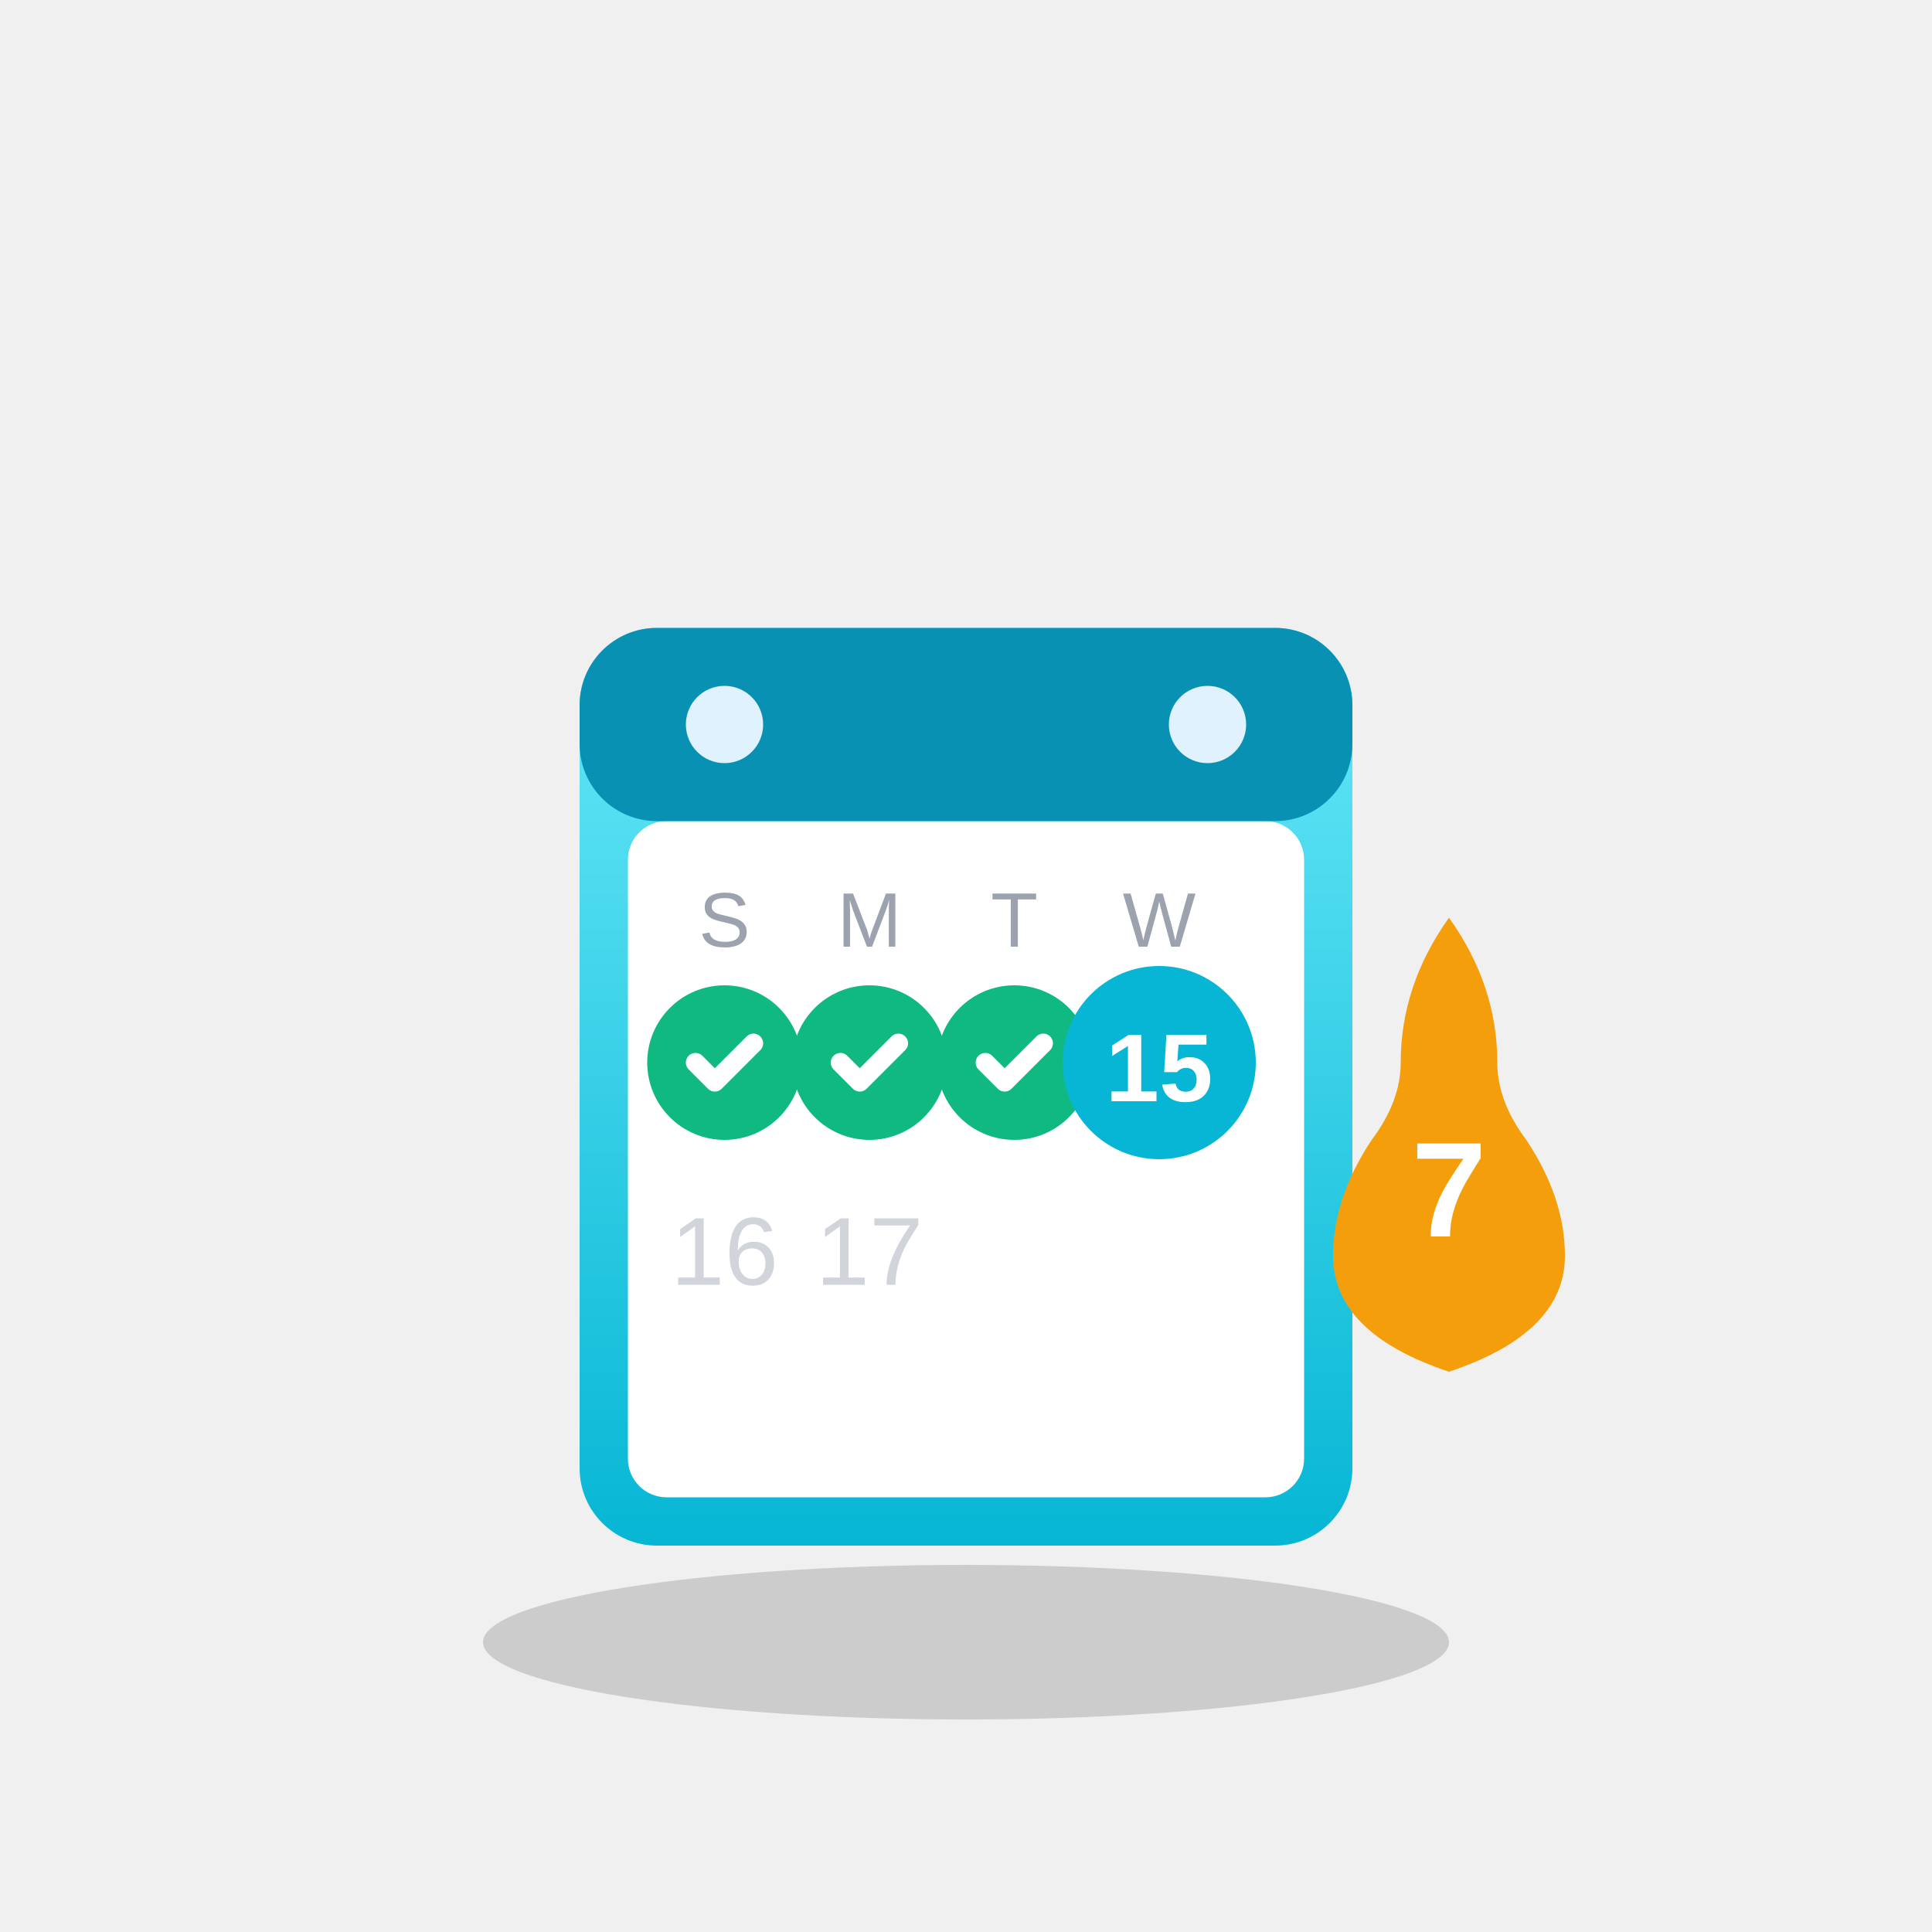
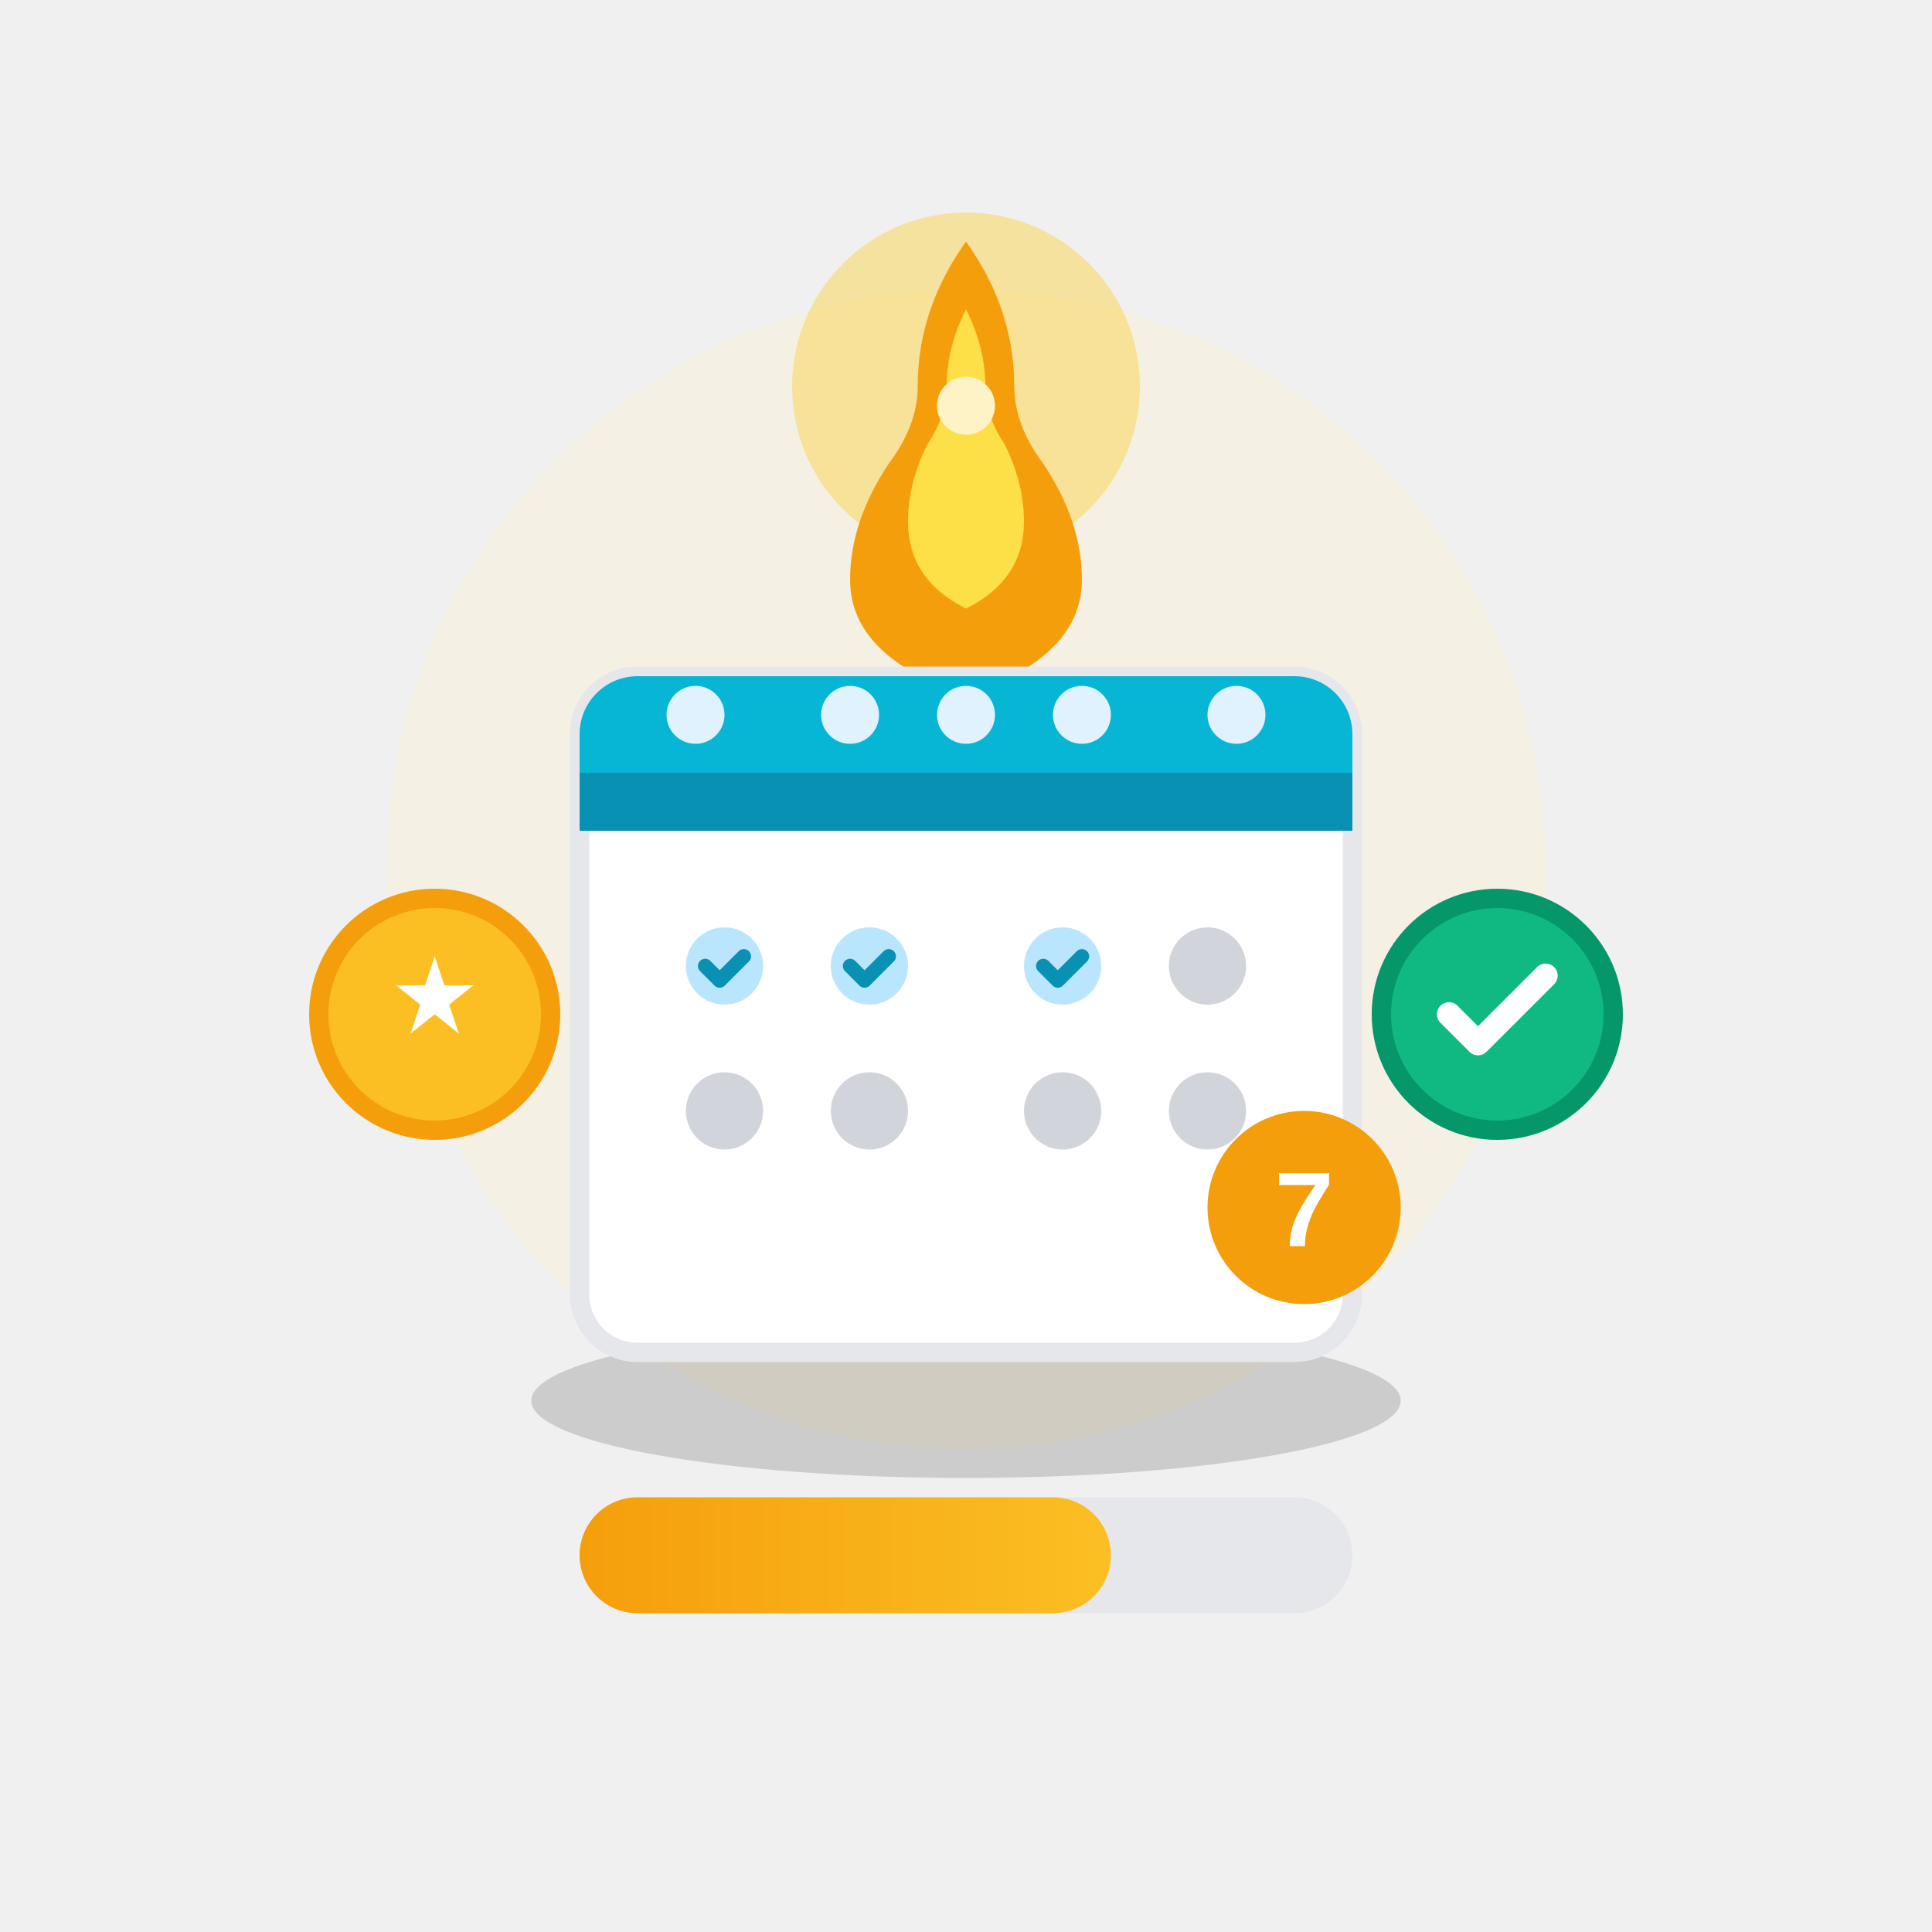
<svg xmlns="http://www.w3.org/2000/svg" width="200" height="200" viewBox="0 0 200 200" fill="none">
+   <circle cx="100" cy="90" r="60" fill="#FEF3C7" opacity="0.3" />
+   <circle cx="100" cy="40" r="18" fill="#FCD34D" opacity="0.5" />
+   <path d="M100 25 Q95 32 95 40 Q95 44 92 48 Q88 54 88 60 Q88 68 100 72 Q112 68 112 60 Q112 54 108 48 Q105 44 105 40 Q105 32 100 25 Z" fill="#F59E0B" />
+   <path d="M100 32 Q98 36 98 40 Q98 43 96 46 Q94 50 94 54 Q94 60 100 63 Q106 60 106 54 Q106 50 104 46 Q102 43 102 40 Q102 36 100 32 Z" fill="#FDE047" />
+   <circle cx="100" cy="42" r="3" fill="#FEF3C7" />
+   <ellipse cx="100" cy="145" rx="45" ry="8" fill="#000000" opacity="0.15" />
+   <rect x="60" y="70" width="80" height="70" rx="6" fill="#FFFFFF" stroke="#E5E7EB" stroke-width="2" />
+   <rect x="60" y="70" width="80" height="16" rx="6" fill="#06B6D4" />
+   <rect x="60" y="80" width="80" height="6" fill="#0891B2" />
+   <circle cx="72" cy="74" r="3" fill="#E0F2FE" />
+   <circle cx="88" cy="74" r="3" fill="#E0F2FE" />
+   <circle cx="100" cy="74" r="3" fill="#E0F2FE" />
+   <circle cx="112" cy="74" r="3" fill="#E0F2FE" />
+   <circle cx="128" cy="74" r="3" fill="#E0F2FE" />
+   <circle cx="75" cy="100" r="4" fill="#BAE6FD" />
+   <path d="M73 100 L74.5 101.5 L77 99" stroke="#0891B2" stroke-width="1.5" stroke-linecap="round" stroke-linejoin="round" />
+   <circle cx="90" cy="100" r="4" fill="#BAE6FD" />
+   <path d="M88 100 L89.5 101.5 L92 99" stroke="#0891B2" stroke-width="1.5" stroke-linecap="round" stroke-linejoin="round" />
+   <circle cx="110" cy="100" r="4" fill="#BAE6FD" />
+   <path d="M108 100 L109.5 101.5 L112 99" stroke="#0891B2" stroke-width="1.5" stroke-linecap="round" stroke-linejoin="round" />
+   <circle cx="125" cy="100" r="4" fill="#D1D5DB" />
+   <circle cx="75" cy="115" r="4" fill="#D1D5DB" />
+   <circle cx="90" cy="115" r="4" fill="#D1D5DB" />
+   <circle cx="110" cy="115" r="4" fill="#D1D5DB" />
+   <circle cx="125" cy="115" r="4" fill="#D1D5DB" />
+   <circle cx="45" cy="105" r="12" fill="#FBBF24" stroke="#F59E0B" stroke-width="2" />
+   <path d="M45 99 L46 102 L49 102 L46.5 104 L47.5 107 L45 105 L42.5 107 L43.5 104 L41 102 L44 102 Z" fill="#FFFFFF" />
+   <circle cx="155" cy="105" r="12" fill="#10B981" stroke="#059669" stroke-width="2" />
+   <path d="M150 105 L153 108 L160 101" stroke="#FFFFFF" stroke-width="2.5" stroke-linecap="round" stroke-linejoin="round" />
+   <rect x="60" y="155" width="80" height="12" rx="6" fill="#E5E7EB" />
+   <rect x="60" y="155" width="55" height="12" rx="6" fill="url(#progressGradient)" />
+   <circle cx="135" cy="125" r="10" fill="#F59E0B" />
+   <text x="135" y="129" font-family="Arial, sans-serif" font-size="11" font-weight="bold" fill="white" text-anchor="middle">7</text>
  <defs>
-     <linearGradient id="calGrad" x1="0%" y1="0%" x2="0%" y2="100%">
-       <stop offset="0%" stop-color="#67E8F9" />
-       <stop offset="100%" stop-color="#06B6D4" />
+     <linearGradient id="progressGradient" x1="0%" y1="0%" x2="100%" y2="0%">
+       <stop offset="0%" stop-color="#F59E0B" />
+       <stop offset="100%" stop-color="#FBBF24" />
    </linearGradient>
  </defs>
-   <ellipse cx="100" cy="170" rx="50" ry="8" fill="#000000" opacity="0.15" />
-   <rect x="60" y="65" width="80" height="95" rx="8" fill="url(#calGrad)" />
-   <rect x="65" y="85" width="70" height="70" rx="4" fill="#FFFFFF" />
-   <rect x="60" y="65" width="80" height="20" rx="8" fill="#0891B2" />
-   <circle cx="75" cy="75" r="4" fill="#E0F2FE" />
-   <circle cx="125" cy="75" r="4" fill="#E0F2FE" />
-   <text x="75" y="98" font-family="Arial" font-size="8" fill="#9CA3AF" text-anchor="middle">S</text>
-   <text x="90" y="98" font-family="Arial" font-size="8" fill="#9CA3AF" text-anchor="middle">M</text>
-   <text x="105" y="98" font-family="Arial" font-size="8" fill="#9CA3AF" text-anchor="middle">T</text>
-   <text x="120" y="98" font-family="Arial" font-size="8" fill="#9CA3AF" text-anchor="middle">W</text>
-   <circle cx="75" cy="110" r="8" fill="#10B981" />
-   <path d="M72 110 L74 112 L78 108" stroke="#FFFFFF" stroke-width="2" stroke-linecap="round" stroke-linejoin="round" />
-   <circle cx="90" cy="110" r="8" fill="#10B981" />
-   <path d="M87 110 L89 112 L93 108" stroke="#FFFFFF" stroke-width="2" stroke-linecap="round" stroke-linejoin="round" />
-   <circle cx="105" cy="110" r="8" fill="#10B981" />
-   <path d="M102 110 L104 112 L108 108" stroke="#FFFFFF" stroke-width="2" stroke-linecap="round" stroke-linejoin="round" />
-   <circle cx="120" cy="110" r="10" fill="#06B6D4" />
-   <text x="120" y="114" font-family="Arial" font-size="10" font-weight="bold" fill="#FFFFFF" text-anchor="middle">15</text>
-   <text x="75" y="133" font-family="Arial" font-size="10" fill="#D1D5DB" text-anchor="middle">16</text>
-   <text x="90" y="133" font-family="Arial" font-size="10" fill="#D1D5DB" text-anchor="middle">17</text>
-   <path d="M150 95 Q145 102 145 110 Q145 114 142 118 Q138 124 138 130 Q138 138 150 142 Q162 138 162 130 Q162 124 158 118 Q155 114 155 110 Q155 102 150 95 Z" fill="#F59E0B" />
-   <text x="150" y="128" font-family="Arial" font-size="14" font-weight="bold" fill="#FFFFFF" text-anchor="middle">7</text>
</svg>
